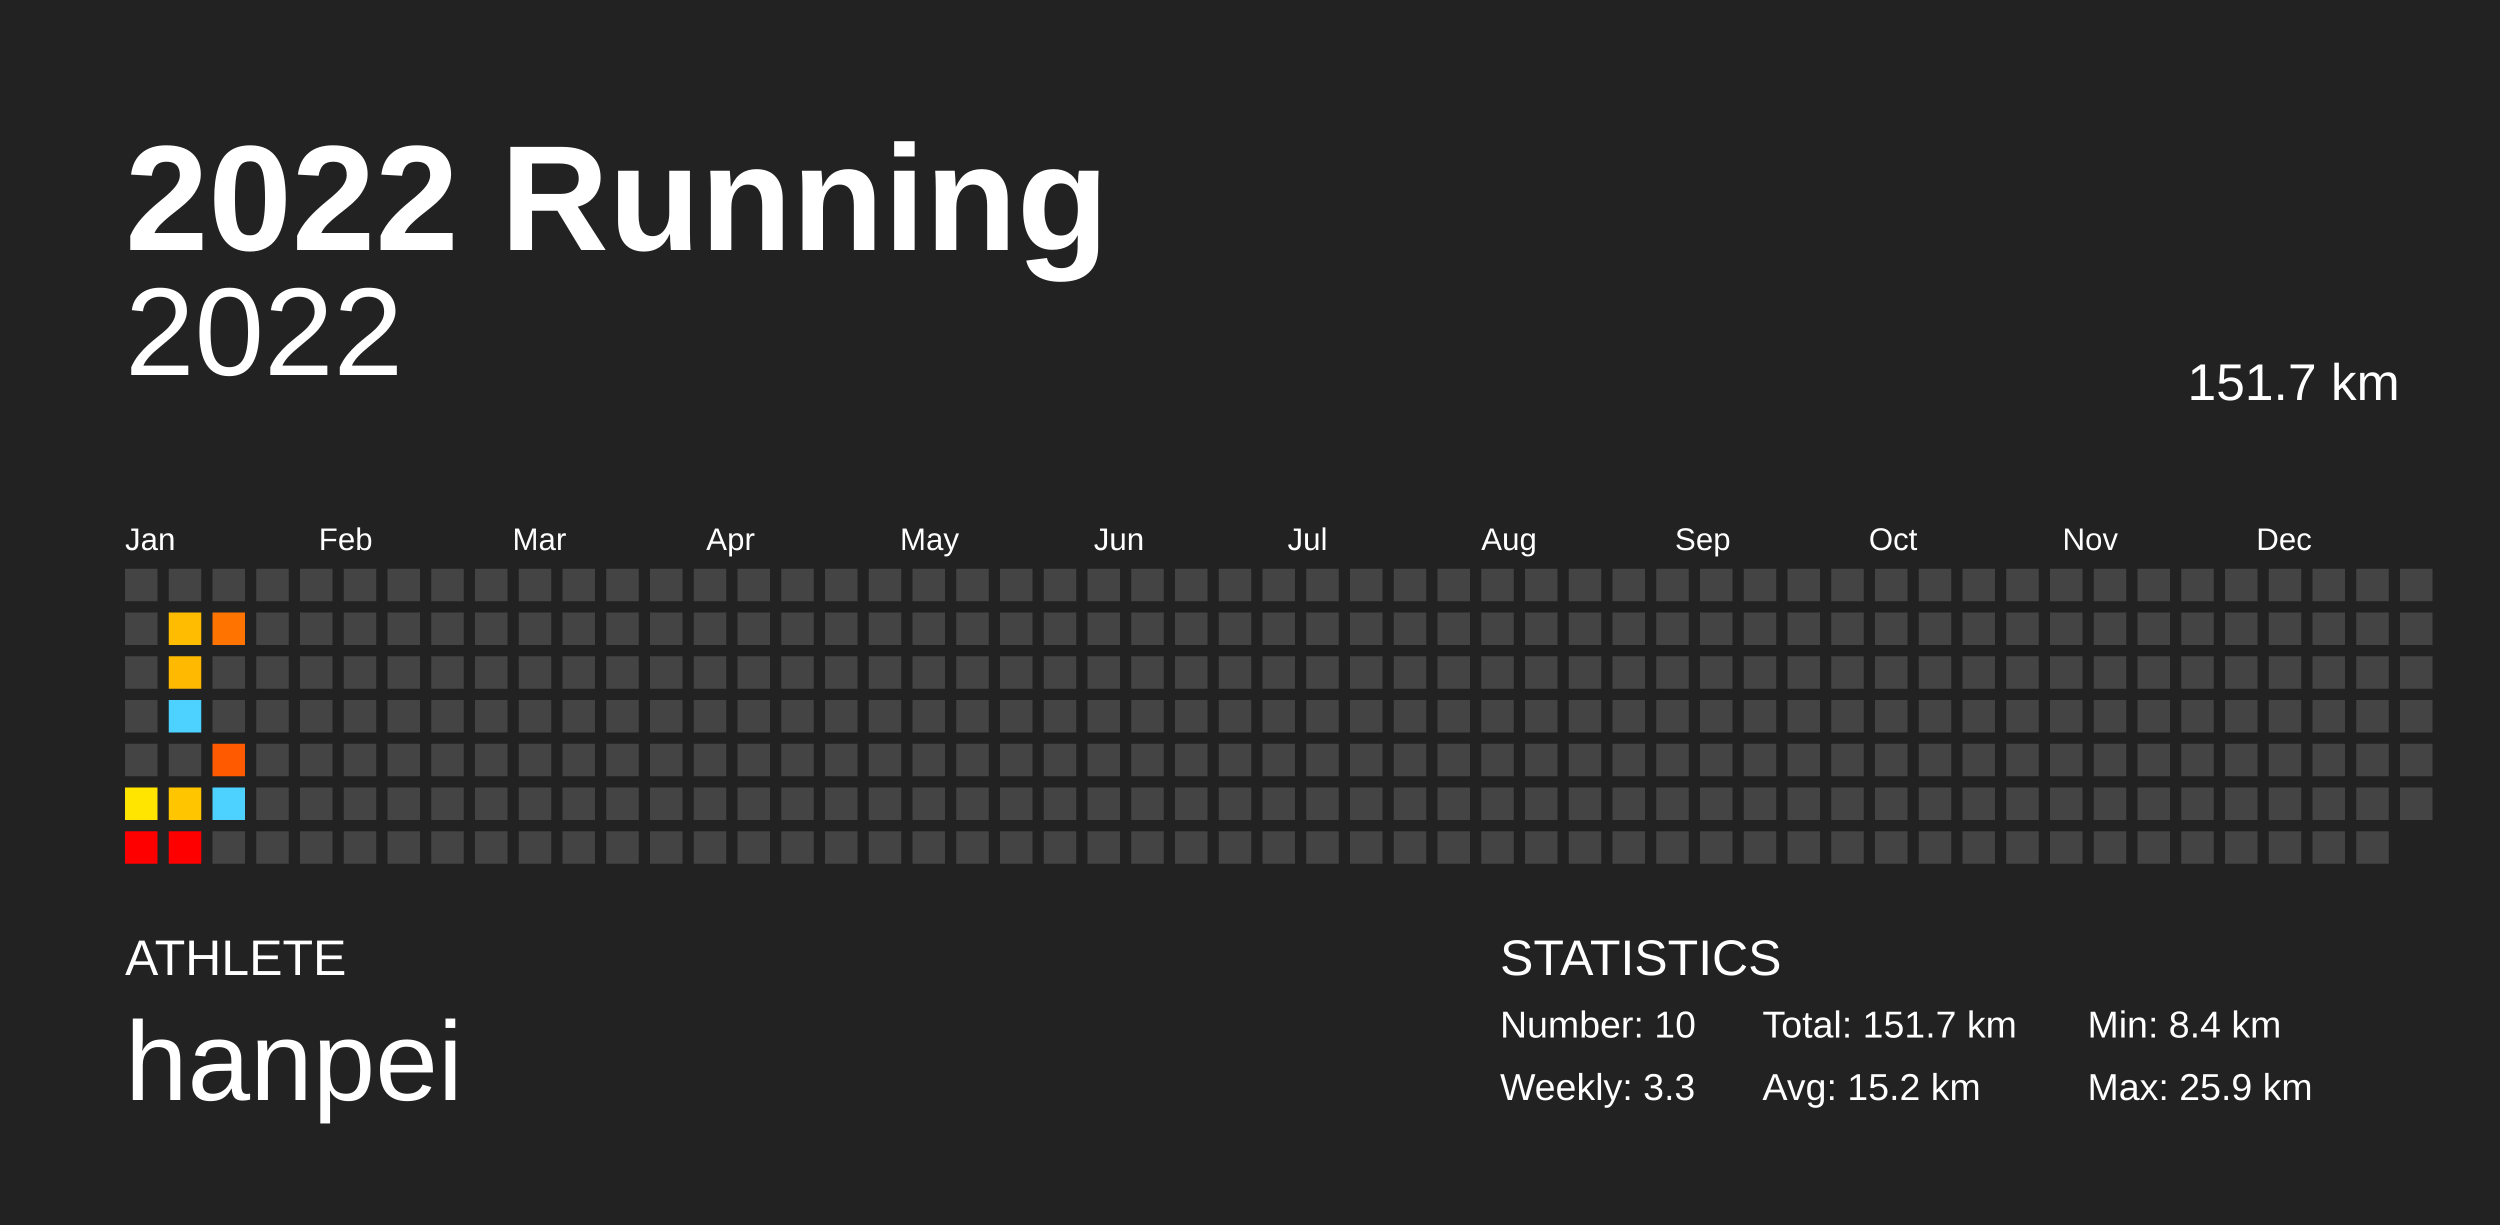
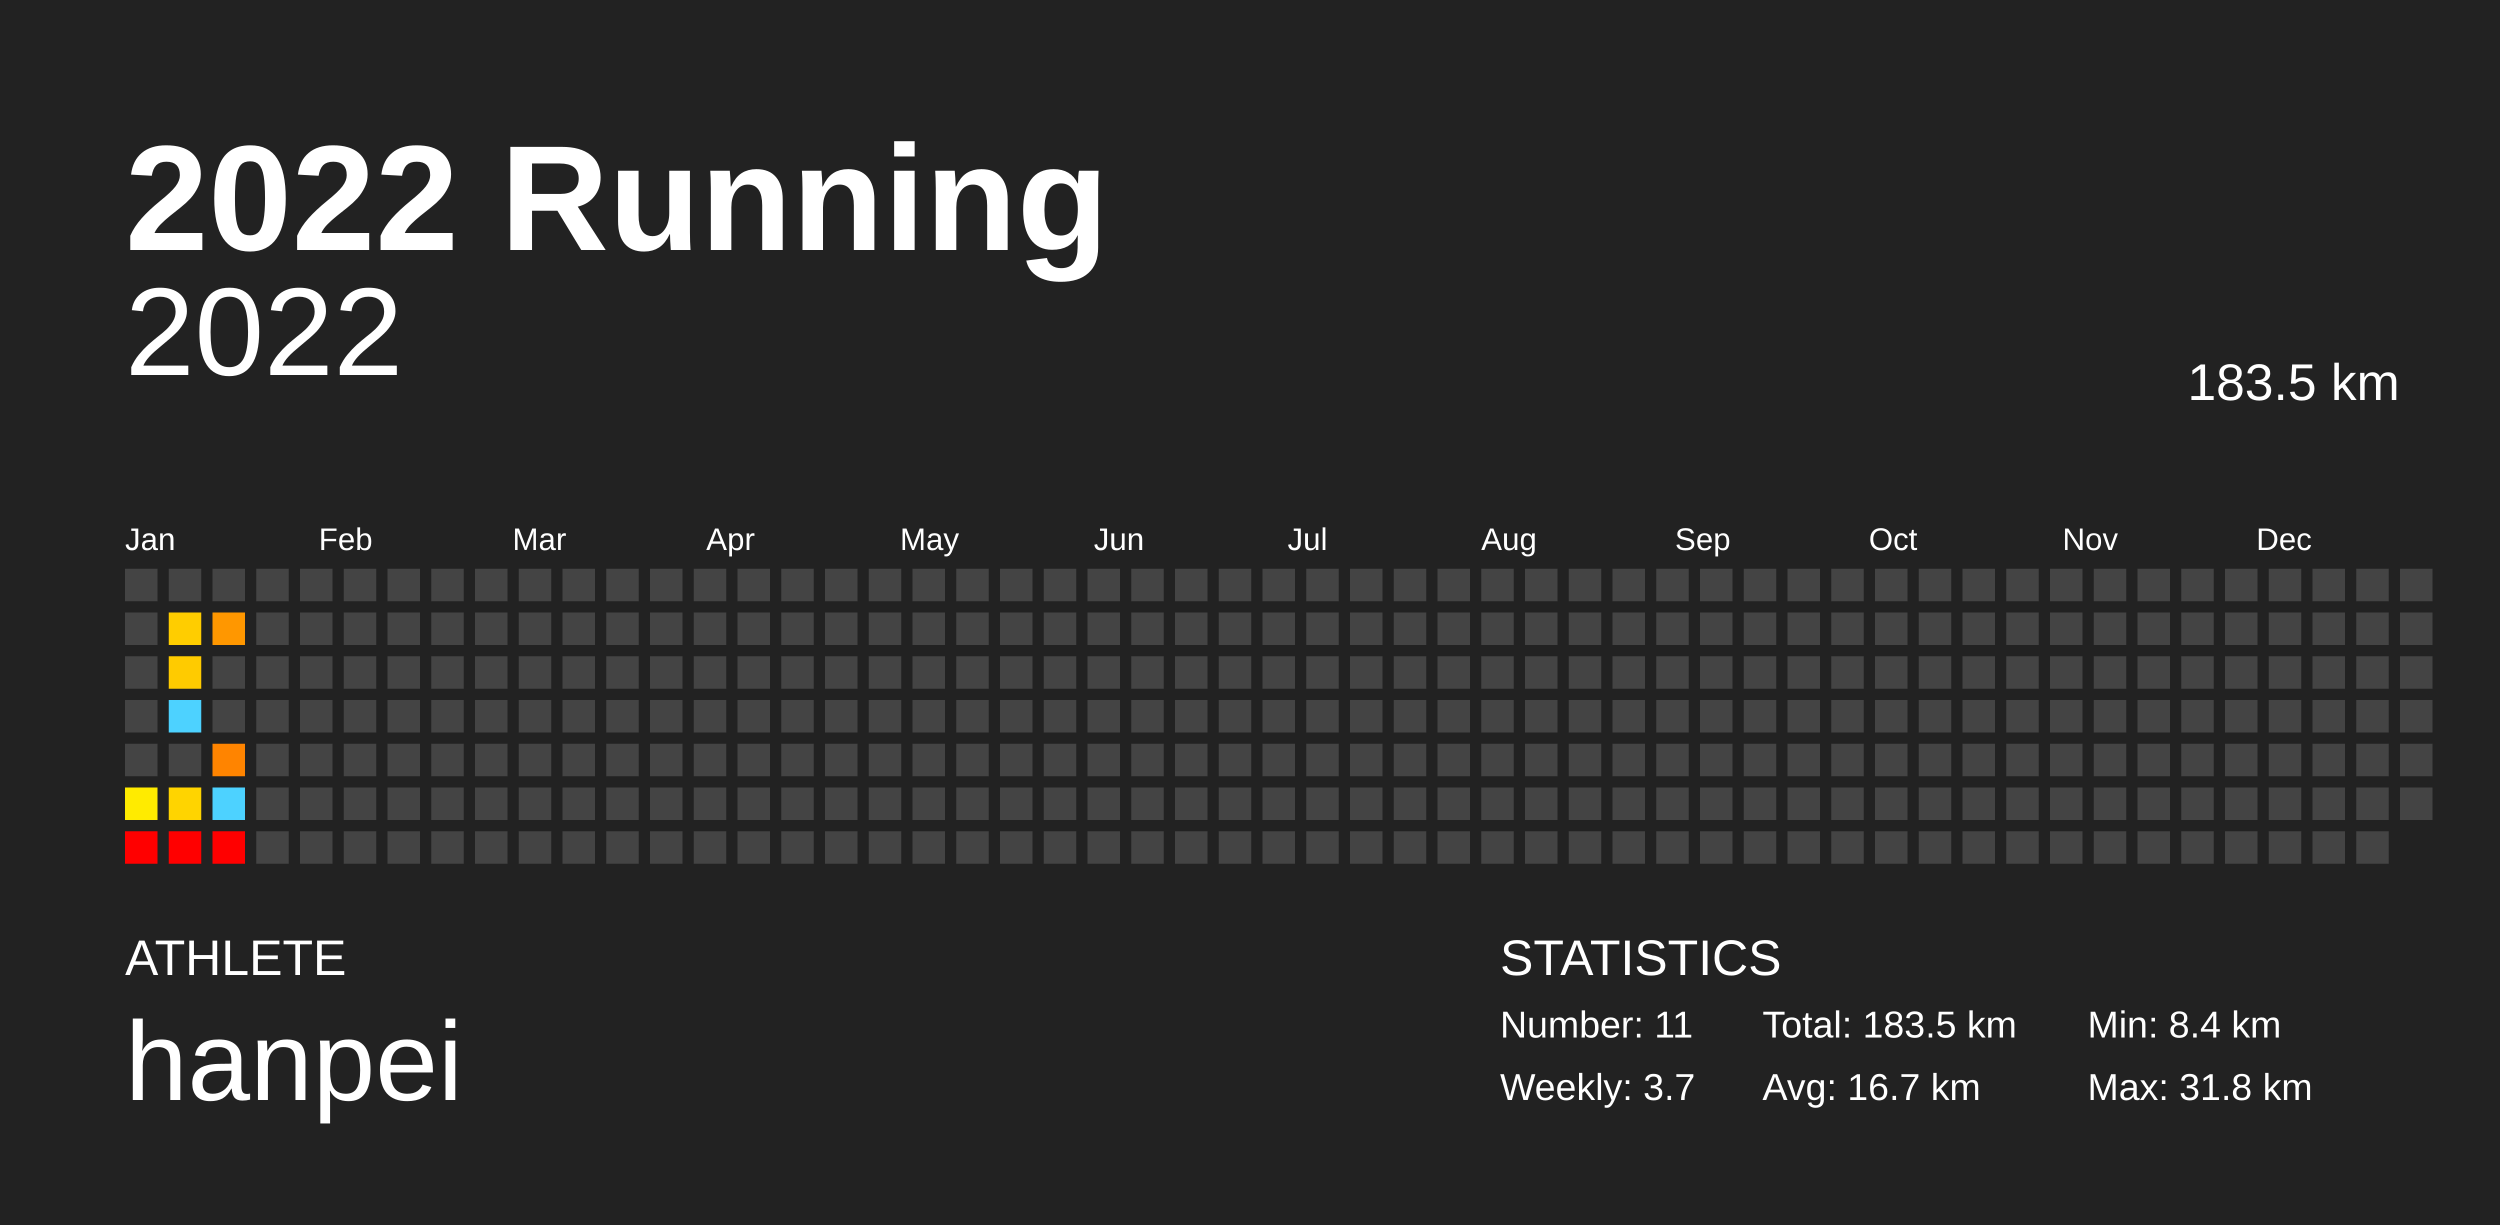
<svg xmlns="http://www.w3.org/2000/svg" baseProfile="full" height="98mm" version="1.1" viewBox="0,0,200,98" width="200mm">
  <defs />
  <rect fill="#222222" height="98" width="200" x="0" y="0" />
  <text fill="#FFFFFF" style="font-size:12px; font-family:Arial; font-weight:bold;" x="10" y="20">2022 Running</text>
  <text fill="#FFFFFF" style="font-size:4px; font-family:Arial" x="10" y="78">ATHLETE</text>
  <text fill="#FFFFFF" style="font-size:9px; font-family:Arial" x="10" y="88">hanpei</text>
  <text fill="#FFFFFF" style="font-size:4px; font-family:Arial" x="120" y="78">STATISTICS</text>
-   <text fill="#FFFFFF" style="font-size:3px; font-family:Arial" x="120" y="83">Number: 10</text>
-   <text fill="#FFFFFF" style="font-size:3px; font-family:Arial" x="120" y="88">Weekly: 3.3</text>
-   <text fill="#FFFFFF" style="font-size:3px; font-family:Arial" x="141" y="83">Total: 151.7 km</text>
-   <text fill="#FFFFFF" style="font-size:3px; font-family:Arial" x="141" y="88">Avg: 15.2 km</text>
+   <text fill="#FFFFFF" style="font-size:3px; font-family:Arial" x="120" y="83">Number: 11</text>
+   <text fill="#FFFFFF" style="font-size:3px; font-family:Arial" x="120" y="88">Weekly: 3.7</text>
+   <text fill="#FFFFFF" style="font-size:3px; font-family:Arial" x="141" y="83">Total: 183.5 km</text>
+   <text fill="#FFFFFF" style="font-size:3px; font-family:Arial" x="141" y="88">Avg: 16.7 km</text>
  <text fill="#FFFFFF" style="font-size:3px; font-family:Arial" x="167" y="83">Min: 8.4 km</text>
-   <text fill="#FFFFFF" style="font-size:3px; font-family:Arial" x="167" y="88">Max: 25.9 km</text>
+   <text fill="#FFFFFF" style="font-size:3px; font-family:Arial" x="167" y="88">Max: 31.8 km</text>
  <text alignment-baseline="hanging" fill="#FFFFFF" style="font-size:10.0px; font-family:Arial;" x="10" y="30">2022</text>
-   <text alignment-baseline="hanging" fill="#FFFFFF" style="font-size:4.125px; font-family:Arial;" x="175" y="32">151.7 km</text>
+   <text alignment-baseline="hanging" fill="#FFFFFF" style="font-size:4.125px; font-family:Arial;" x="175" y="32">183.5 km</text>
  <text fill="#FFFFFF" style="font-size:2.5px; font-family:Arial" x="10.0" y="44">Jan</text>
  <text fill="#FFFFFF" style="font-size:2.5px; font-family:Arial" x="25.5" y="44">Feb</text>
  <text fill="#FFFFFF" style="font-size:2.5px; font-family:Arial" x="41.0" y="44">Mar</text>
  <text fill="#FFFFFF" style="font-size:2.5px; font-family:Arial" x="56.5" y="44">Apr</text>
  <text fill="#FFFFFF" style="font-size:2.5px; font-family:Arial" x="72.0" y="44">May</text>
  <text fill="#FFFFFF" style="font-size:2.5px; font-family:Arial" x="87.5" y="44">Jun</text>
  <text fill="#FFFFFF" style="font-size:2.5px; font-family:Arial" x="103.0" y="44">Jul</text>
  <text fill="#FFFFFF" style="font-size:2.5px; font-family:Arial" x="118.5" y="44">Aug</text>
  <text fill="#FFFFFF" style="font-size:2.5px; font-family:Arial" x="134.0" y="44">Sep</text>
  <text fill="#FFFFFF" style="font-size:2.5px; font-family:Arial" x="149.5" y="44">Oct</text>
  <text fill="#FFFFFF" style="font-size:2.5px; font-family:Arial" x="165.0" y="44">Nov</text>
  <text fill="#FFFFFF" style="font-size:2.5px; font-family:Arial" x="180.5" y="44">Dec</text>
  <rect fill="#444444" height="2.6" width="2.6" x="10.0" y="45.5" />
  <rect fill="#444444" height="2.6" width="2.6" x="10.0" y="49.0" />
  <rect fill="#444444" height="2.6" width="2.6" x="10.0" y="52.5" />
  <rect fill="#444444" height="2.6" width="2.6" x="10.0" y="56.0" />
  <rect fill="#444444" height="2.6" width="2.6" x="10.0" y="59.5" />
-   <rect fill="#ffe500" height="2.6" width="2.6" x="10.0" y="63.0" />
+   <rect fill="#ffeb00" height="2.6" width="2.6" x="10.0" y="63.0" />
  <rect fill="red" height="2.6" width="2.6" x="10.0" y="66.5" />
  <rect fill="#444444" height="2.6" width="2.6" x="13.5" y="45.5" />
-   <rect fill="#ffbc00" height="2.6" width="2.6" x="13.5" y="49.0" />
-   <rect fill="#ffb900" height="2.6" width="2.6" x="13.5" y="52.5" />
+   <rect fill="#ffcd00" height="2.6" width="2.6" x="13.5" y="49.0" />
+   <rect fill="#ffcb00" height="2.6" width="2.6" x="13.5" y="52.5" />
  <rect fill="#4dd2ff" height="2.6" width="2.6" x="13.5" y="56.0" />
  <rect fill="#444444" height="2.6" width="2.6" x="13.5" y="59.5" />
-   <rect fill="#ffc600" height="2.6" width="2.6" x="13.5" y="63.0" />
+   <rect fill="#ffd400" height="2.6" width="2.6" x="13.5" y="63.0" />
  <rect fill="red" height="2.6" width="2.6" x="13.5" y="66.5" />
  <rect fill="#444444" height="2.6" width="2.6" x="17.0" y="45.5" />
-   <rect fill="#ff7300" height="2.6" width="2.6" x="17.0" y="49.0" />
+   <rect fill="#ff9700" height="2.6" width="2.6" x="17.0" y="49.0" />
  <rect fill="#444444" height="2.6" width="2.6" x="17.0" y="52.5" />
  <rect fill="#444444" height="2.6" width="2.6" x="17.0" y="56.0" />
-   <rect fill="#ff5a00" height="2.6" width="2.6" x="17.0" y="59.5" />
+   <rect fill="#ff8400" height="2.6" width="2.6" x="17.0" y="59.5" />
  <rect fill="#4dd2ff" height="2.6" width="2.6" x="17.0" y="63.0" />
-   <rect fill="#444444" height="2.6" width="2.6" x="17.0" y="66.5" />
+   <rect fill="red" height="2.6" width="2.6" x="17.0" y="66.5" />
  <rect fill="#444444" height="2.6" width="2.6" x="20.5" y="45.5" />
  <rect fill="#444444" height="2.6" width="2.6" x="20.5" y="49.0" />
  <rect fill="#444444" height="2.6" width="2.6" x="20.5" y="52.5" />
  <rect fill="#444444" height="2.6" width="2.6" x="20.5" y="56.0" />
  <rect fill="#444444" height="2.6" width="2.6" x="20.5" y="59.5" />
  <rect fill="#444444" height="2.6" width="2.6" x="20.5" y="63.0" />
  <rect fill="#444444" height="2.6" width="2.6" x="20.5" y="66.5" />
  <rect fill="#444444" height="2.6" width="2.6" x="24.0" y="45.5" />
  <rect fill="#444444" height="2.6" width="2.6" x="24.0" y="49.0" />
  <rect fill="#444444" height="2.6" width="2.6" x="24.0" y="52.5" />
  <rect fill="#444444" height="2.6" width="2.6" x="24.0" y="56.0" />
  <rect fill="#444444" height="2.6" width="2.6" x="24.0" y="59.5" />
  <rect fill="#444444" height="2.6" width="2.6" x="24.0" y="63.0" />
  <rect fill="#444444" height="2.6" width="2.6" x="24.0" y="66.5" />
  <rect fill="#444444" height="2.6" width="2.6" x="27.5" y="45.5" />
  <rect fill="#444444" height="2.6" width="2.6" x="27.5" y="49.0" />
  <rect fill="#444444" height="2.6" width="2.6" x="27.5" y="52.5" />
  <rect fill="#444444" height="2.6" width="2.6" x="27.5" y="56.0" />
  <rect fill="#444444" height="2.6" width="2.6" x="27.5" y="59.5" />
  <rect fill="#444444" height="2.6" width="2.6" x="27.5" y="63.0" />
  <rect fill="#444444" height="2.6" width="2.6" x="27.5" y="66.5" />
  <rect fill="#444444" height="2.6" width="2.6" x="31.0" y="45.5" />
  <rect fill="#444444" height="2.6" width="2.6" x="31.0" y="49.0" />
  <rect fill="#444444" height="2.6" width="2.6" x="31.0" y="52.5" />
  <rect fill="#444444" height="2.6" width="2.6" x="31.0" y="56.0" />
  <rect fill="#444444" height="2.6" width="2.6" x="31.0" y="59.5" />
  <rect fill="#444444" height="2.6" width="2.6" x="31.0" y="63.0" />
  <rect fill="#444444" height="2.6" width="2.6" x="31.0" y="66.5" />
  <rect fill="#444444" height="2.6" width="2.6" x="34.5" y="45.5" />
  <rect fill="#444444" height="2.6" width="2.6" x="34.5" y="49.0" />
  <rect fill="#444444" height="2.6" width="2.6" x="34.5" y="52.5" />
  <rect fill="#444444" height="2.6" width="2.6" x="34.5" y="56.0" />
  <rect fill="#444444" height="2.6" width="2.6" x="34.5" y="59.5" />
  <rect fill="#444444" height="2.6" width="2.6" x="34.5" y="63.0" />
  <rect fill="#444444" height="2.6" width="2.6" x="34.5" y="66.5" />
  <rect fill="#444444" height="2.6" width="2.6" x="38.0" y="45.5" />
  <rect fill="#444444" height="2.6" width="2.6" x="38.0" y="49.0" />
  <rect fill="#444444" height="2.6" width="2.6" x="38.0" y="52.5" />
  <rect fill="#444444" height="2.6" width="2.6" x="38.0" y="56.0" />
  <rect fill="#444444" height="2.6" width="2.6" x="38.0" y="59.5" />
  <rect fill="#444444" height="2.6" width="2.6" x="38.0" y="63.0" />
  <rect fill="#444444" height="2.6" width="2.6" x="38.0" y="66.5" />
  <rect fill="#444444" height="2.6" width="2.6" x="41.5" y="45.5" />
  <rect fill="#444444" height="2.6" width="2.6" x="41.5" y="49.0" />
  <rect fill="#444444" height="2.6" width="2.6" x="41.5" y="52.5" />
  <rect fill="#444444" height="2.6" width="2.6" x="41.5" y="56.0" />
  <rect fill="#444444" height="2.6" width="2.6" x="41.5" y="59.5" />
  <rect fill="#444444" height="2.6" width="2.6" x="41.5" y="63.0" />
  <rect fill="#444444" height="2.6" width="2.6" x="41.5" y="66.5" />
  <rect fill="#444444" height="2.6" width="2.6" x="45.0" y="45.5" />
  <rect fill="#444444" height="2.6" width="2.6" x="45.0" y="49.0" />
  <rect fill="#444444" height="2.6" width="2.6" x="45.0" y="52.5" />
  <rect fill="#444444" height="2.6" width="2.6" x="45.0" y="56.0" />
  <rect fill="#444444" height="2.6" width="2.6" x="45.0" y="59.5" />
  <rect fill="#444444" height="2.6" width="2.6" x="45.0" y="63.0" />
  <rect fill="#444444" height="2.6" width="2.6" x="45.0" y="66.5" />
  <rect fill="#444444" height="2.6" width="2.6" x="48.5" y="45.5" />
  <rect fill="#444444" height="2.6" width="2.6" x="48.5" y="49.0" />
  <rect fill="#444444" height="2.6" width="2.6" x="48.5" y="52.5" />
  <rect fill="#444444" height="2.6" width="2.6" x="48.5" y="56.0" />
  <rect fill="#444444" height="2.6" width="2.6" x="48.5" y="59.5" />
  <rect fill="#444444" height="2.6" width="2.6" x="48.5" y="63.0" />
  <rect fill="#444444" height="2.6" width="2.6" x="48.5" y="66.5" />
  <rect fill="#444444" height="2.6" width="2.6" x="52.0" y="45.5" />
  <rect fill="#444444" height="2.6" width="2.6" x="52.0" y="49.0" />
  <rect fill="#444444" height="2.6" width="2.6" x="52.0" y="52.5" />
  <rect fill="#444444" height="2.6" width="2.6" x="52.0" y="56.0" />
  <rect fill="#444444" height="2.6" width="2.6" x="52.0" y="59.5" />
  <rect fill="#444444" height="2.6" width="2.6" x="52.0" y="63.0" />
  <rect fill="#444444" height="2.6" width="2.6" x="52.0" y="66.5" />
  <rect fill="#444444" height="2.6" width="2.6" x="55.5" y="45.5" />
  <rect fill="#444444" height="2.6" width="2.6" x="55.5" y="49.0" />
  <rect fill="#444444" height="2.6" width="2.6" x="55.5" y="52.5" />
  <rect fill="#444444" height="2.6" width="2.6" x="55.5" y="56.0" />
  <rect fill="#444444" height="2.6" width="2.6" x="55.5" y="59.5" />
  <rect fill="#444444" height="2.6" width="2.6" x="55.5" y="63.0" />
  <rect fill="#444444" height="2.6" width="2.6" x="55.5" y="66.5" />
  <rect fill="#444444" height="2.6" width="2.6" x="59.0" y="45.5" />
  <rect fill="#444444" height="2.6" width="2.6" x="59.0" y="49.0" />
  <rect fill="#444444" height="2.6" width="2.6" x="59.0" y="52.5" />
  <rect fill="#444444" height="2.6" width="2.6" x="59.0" y="56.0" />
  <rect fill="#444444" height="2.6" width="2.6" x="59.0" y="59.5" />
  <rect fill="#444444" height="2.6" width="2.6" x="59.0" y="63.0" />
  <rect fill="#444444" height="2.6" width="2.6" x="59.0" y="66.5" />
  <rect fill="#444444" height="2.6" width="2.6" x="62.5" y="45.5" />
  <rect fill="#444444" height="2.6" width="2.6" x="62.5" y="49.0" />
  <rect fill="#444444" height="2.6" width="2.6" x="62.5" y="52.5" />
  <rect fill="#444444" height="2.6" width="2.6" x="62.5" y="56.0" />
  <rect fill="#444444" height="2.6" width="2.6" x="62.5" y="59.5" />
  <rect fill="#444444" height="2.6" width="2.6" x="62.5" y="63.0" />
  <rect fill="#444444" height="2.6" width="2.6" x="62.5" y="66.5" />
  <rect fill="#444444" height="2.6" width="2.6" x="66.0" y="45.5" />
  <rect fill="#444444" height="2.6" width="2.6" x="66.0" y="49.0" />
  <rect fill="#444444" height="2.6" width="2.6" x="66.0" y="52.5" />
  <rect fill="#444444" height="2.6" width="2.6" x="66.0" y="56.0" />
  <rect fill="#444444" height="2.6" width="2.6" x="66.0" y="59.5" />
  <rect fill="#444444" height="2.6" width="2.6" x="66.0" y="63.0" />
  <rect fill="#444444" height="2.6" width="2.6" x="66.0" y="66.5" />
  <rect fill="#444444" height="2.6" width="2.6" x="69.5" y="45.5" />
  <rect fill="#444444" height="2.6" width="2.6" x="69.5" y="49.0" />
  <rect fill="#444444" height="2.6" width="2.6" x="69.5" y="52.5" />
  <rect fill="#444444" height="2.6" width="2.6" x="69.5" y="56.0" />
  <rect fill="#444444" height="2.6" width="2.6" x="69.5" y="59.5" />
  <rect fill="#444444" height="2.6" width="2.6" x="69.5" y="63.0" />
  <rect fill="#444444" height="2.6" width="2.6" x="69.5" y="66.5" />
  <rect fill="#444444" height="2.6" width="2.6" x="73.0" y="45.5" />
  <rect fill="#444444" height="2.6" width="2.6" x="73.0" y="49.0" />
  <rect fill="#444444" height="2.6" width="2.6" x="73.0" y="52.5" />
  <rect fill="#444444" height="2.6" width="2.6" x="73.0" y="56.0" />
  <rect fill="#444444" height="2.6" width="2.6" x="73.0" y="59.5" />
  <rect fill="#444444" height="2.6" width="2.6" x="73.0" y="63.0" />
  <rect fill="#444444" height="2.6" width="2.6" x="73.0" y="66.5" />
  <rect fill="#444444" height="2.6" width="2.6" x="76.5" y="45.5" />
  <rect fill="#444444" height="2.6" width="2.6" x="76.5" y="49.0" />
  <rect fill="#444444" height="2.6" width="2.6" x="76.5" y="52.5" />
  <rect fill="#444444" height="2.6" width="2.6" x="76.5" y="56.0" />
  <rect fill="#444444" height="2.6" width="2.6" x="76.5" y="59.5" />
  <rect fill="#444444" height="2.6" width="2.6" x="76.5" y="63.0" />
  <rect fill="#444444" height="2.6" width="2.6" x="76.5" y="66.5" />
  <rect fill="#444444" height="2.6" width="2.6" x="80.0" y="45.5" />
  <rect fill="#444444" height="2.6" width="2.6" x="80.0" y="49.0" />
  <rect fill="#444444" height="2.6" width="2.6" x="80.0" y="52.5" />
  <rect fill="#444444" height="2.6" width="2.6" x="80.0" y="56.0" />
  <rect fill="#444444" height="2.6" width="2.6" x="80.0" y="59.5" />
  <rect fill="#444444" height="2.6" width="2.6" x="80.0" y="63.0" />
  <rect fill="#444444" height="2.6" width="2.6" x="80.0" y="66.5" />
  <rect fill="#444444" height="2.6" width="2.6" x="83.5" y="45.5" />
  <rect fill="#444444" height="2.6" width="2.6" x="83.5" y="49.0" />
  <rect fill="#444444" height="2.6" width="2.6" x="83.5" y="52.5" />
  <rect fill="#444444" height="2.6" width="2.6" x="83.5" y="56.0" />
  <rect fill="#444444" height="2.6" width="2.6" x="83.5" y="59.5" />
  <rect fill="#444444" height="2.6" width="2.6" x="83.5" y="63.0" />
  <rect fill="#444444" height="2.6" width="2.6" x="83.5" y="66.5" />
  <rect fill="#444444" height="2.6" width="2.6" x="87.0" y="45.5" />
  <rect fill="#444444" height="2.6" width="2.6" x="87.0" y="49.0" />
  <rect fill="#444444" height="2.6" width="2.6" x="87.0" y="52.5" />
  <rect fill="#444444" height="2.6" width="2.6" x="87.0" y="56.0" />
  <rect fill="#444444" height="2.6" width="2.6" x="87.0" y="59.5" />
  <rect fill="#444444" height="2.6" width="2.6" x="87.0" y="63.0" />
  <rect fill="#444444" height="2.6" width="2.6" x="87.0" y="66.5" />
  <rect fill="#444444" height="2.6" width="2.6" x="90.5" y="45.5" />
  <rect fill="#444444" height="2.6" width="2.6" x="90.5" y="49.0" />
  <rect fill="#444444" height="2.6" width="2.6" x="90.5" y="52.5" />
  <rect fill="#444444" height="2.6" width="2.6" x="90.5" y="56.0" />
  <rect fill="#444444" height="2.6" width="2.6" x="90.5" y="59.5" />
  <rect fill="#444444" height="2.6" width="2.6" x="90.5" y="63.0" />
  <rect fill="#444444" height="2.6" width="2.6" x="90.5" y="66.5" />
  <rect fill="#444444" height="2.6" width="2.6" x="94.0" y="45.5" />
  <rect fill="#444444" height="2.6" width="2.6" x="94.0" y="49.0" />
  <rect fill="#444444" height="2.6" width="2.6" x="94.0" y="52.5" />
  <rect fill="#444444" height="2.6" width="2.6" x="94.0" y="56.0" />
  <rect fill="#444444" height="2.6" width="2.6" x="94.0" y="59.5" />
  <rect fill="#444444" height="2.6" width="2.6" x="94.0" y="63.0" />
  <rect fill="#444444" height="2.6" width="2.6" x="94.0" y="66.5" />
  <rect fill="#444444" height="2.6" width="2.6" x="97.5" y="45.5" />
  <rect fill="#444444" height="2.6" width="2.6" x="97.5" y="49.0" />
  <rect fill="#444444" height="2.6" width="2.6" x="97.5" y="52.5" />
  <rect fill="#444444" height="2.6" width="2.6" x="97.5" y="56.0" />
  <rect fill="#444444" height="2.6" width="2.6" x="97.5" y="59.5" />
  <rect fill="#444444" height="2.6" width="2.6" x="97.5" y="63.0" />
  <rect fill="#444444" height="2.6" width="2.6" x="97.5" y="66.5" />
  <rect fill="#444444" height="2.6" width="2.6" x="101.0" y="45.5" />
  <rect fill="#444444" height="2.6" width="2.6" x="101.0" y="49.0" />
  <rect fill="#444444" height="2.6" width="2.6" x="101.0" y="52.5" />
  <rect fill="#444444" height="2.6" width="2.6" x="101.0" y="56.0" />
  <rect fill="#444444" height="2.6" width="2.6" x="101.0" y="59.5" />
  <rect fill="#444444" height="2.6" width="2.6" x="101.0" y="63.0" />
  <rect fill="#444444" height="2.6" width="2.6" x="101.0" y="66.5" />
  <rect fill="#444444" height="2.6" width="2.6" x="104.5" y="45.5" />
  <rect fill="#444444" height="2.6" width="2.6" x="104.5" y="49.0" />
  <rect fill="#444444" height="2.6" width="2.6" x="104.5" y="52.5" />
  <rect fill="#444444" height="2.6" width="2.6" x="104.5" y="56.0" />
  <rect fill="#444444" height="2.6" width="2.6" x="104.5" y="59.5" />
  <rect fill="#444444" height="2.6" width="2.6" x="104.5" y="63.0" />
  <rect fill="#444444" height="2.6" width="2.6" x="104.5" y="66.5" />
  <rect fill="#444444" height="2.6" width="2.6" x="108.0" y="45.5" />
  <rect fill="#444444" height="2.6" width="2.6" x="108.0" y="49.0" />
  <rect fill="#444444" height="2.6" width="2.6" x="108.0" y="52.5" />
  <rect fill="#444444" height="2.6" width="2.6" x="108.0" y="56.0" />
  <rect fill="#444444" height="2.6" width="2.6" x="108.0" y="59.5" />
  <rect fill="#444444" height="2.6" width="2.6" x="108.0" y="63.0" />
  <rect fill="#444444" height="2.6" width="2.6" x="108.0" y="66.5" />
  <rect fill="#444444" height="2.6" width="2.6" x="111.5" y="45.5" />
  <rect fill="#444444" height="2.6" width="2.6" x="111.5" y="49.0" />
  <rect fill="#444444" height="2.6" width="2.6" x="111.5" y="52.5" />
  <rect fill="#444444" height="2.6" width="2.6" x="111.5" y="56.0" />
  <rect fill="#444444" height="2.6" width="2.6" x="111.5" y="59.5" />
  <rect fill="#444444" height="2.6" width="2.6" x="111.5" y="63.0" />
  <rect fill="#444444" height="2.6" width="2.6" x="111.5" y="66.5" />
  <rect fill="#444444" height="2.6" width="2.6" x="115.0" y="45.5" />
  <rect fill="#444444" height="2.6" width="2.6" x="115.0" y="49.0" />
  <rect fill="#444444" height="2.6" width="2.6" x="115.0" y="52.5" />
  <rect fill="#444444" height="2.6" width="2.6" x="115.0" y="56.0" />
  <rect fill="#444444" height="2.6" width="2.6" x="115.0" y="59.5" />
  <rect fill="#444444" height="2.6" width="2.6" x="115.0" y="63.0" />
  <rect fill="#444444" height="2.6" width="2.6" x="115.0" y="66.5" />
  <rect fill="#444444" height="2.6" width="2.6" x="118.5" y="45.5" />
  <rect fill="#444444" height="2.6" width="2.6" x="118.5" y="49.0" />
  <rect fill="#444444" height="2.6" width="2.6" x="118.5" y="52.5" />
  <rect fill="#444444" height="2.6" width="2.6" x="118.5" y="56.0" />
  <rect fill="#444444" height="2.6" width="2.6" x="118.5" y="59.5" />
  <rect fill="#444444" height="2.6" width="2.6" x="118.5" y="63.0" />
  <rect fill="#444444" height="2.6" width="2.6" x="118.5" y="66.5" />
  <rect fill="#444444" height="2.6" width="2.6" x="122.0" y="45.5" />
  <rect fill="#444444" height="2.6" width="2.6" x="122.0" y="49.0" />
  <rect fill="#444444" height="2.6" width="2.6" x="122.0" y="52.5" />
  <rect fill="#444444" height="2.6" width="2.6" x="122.0" y="56.0" />
  <rect fill="#444444" height="2.6" width="2.6" x="122.0" y="59.5" />
  <rect fill="#444444" height="2.6" width="2.6" x="122.0" y="63.0" />
  <rect fill="#444444" height="2.6" width="2.6" x="122.0" y="66.5" />
  <rect fill="#444444" height="2.6" width="2.6" x="125.5" y="45.5" />
  <rect fill="#444444" height="2.6" width="2.6" x="125.5" y="49.0" />
  <rect fill="#444444" height="2.6" width="2.6" x="125.5" y="52.5" />
  <rect fill="#444444" height="2.6" width="2.6" x="125.5" y="56.0" />
  <rect fill="#444444" height="2.6" width="2.6" x="125.5" y="59.5" />
  <rect fill="#444444" height="2.6" width="2.6" x="125.5" y="63.0" />
  <rect fill="#444444" height="2.6" width="2.6" x="125.5" y="66.5" />
  <rect fill="#444444" height="2.6" width="2.6" x="129.0" y="45.5" />
  <rect fill="#444444" height="2.6" width="2.6" x="129.0" y="49.0" />
  <rect fill="#444444" height="2.6" width="2.6" x="129.0" y="52.5" />
  <rect fill="#444444" height="2.6" width="2.6" x="129.0" y="56.0" />
  <rect fill="#444444" height="2.6" width="2.6" x="129.0" y="59.5" />
  <rect fill="#444444" height="2.6" width="2.6" x="129.0" y="63.0" />
  <rect fill="#444444" height="2.6" width="2.6" x="129.0" y="66.5" />
  <rect fill="#444444" height="2.6" width="2.6" x="132.5" y="45.5" />
  <rect fill="#444444" height="2.6" width="2.6" x="132.5" y="49.0" />
  <rect fill="#444444" height="2.6" width="2.6" x="132.5" y="52.5" />
  <rect fill="#444444" height="2.6" width="2.6" x="132.5" y="56.0" />
  <rect fill="#444444" height="2.6" width="2.6" x="132.5" y="59.5" />
  <rect fill="#444444" height="2.6" width="2.6" x="132.5" y="63.0" />
  <rect fill="#444444" height="2.6" width="2.6" x="132.5" y="66.5" />
  <rect fill="#444444" height="2.6" width="2.6" x="136.0" y="45.5" />
  <rect fill="#444444" height="2.6" width="2.6" x="136.0" y="49.0" />
  <rect fill="#444444" height="2.6" width="2.6" x="136.0" y="52.5" />
  <rect fill="#444444" height="2.6" width="2.6" x="136.0" y="56.0" />
  <rect fill="#444444" height="2.6" width="2.6" x="136.0" y="59.5" />
  <rect fill="#444444" height="2.6" width="2.6" x="136.0" y="63.0" />
  <rect fill="#444444" height="2.6" width="2.6" x="136.0" y="66.5" />
  <rect fill="#444444" height="2.6" width="2.6" x="139.5" y="45.5" />
  <rect fill="#444444" height="2.6" width="2.6" x="139.5" y="49.0" />
  <rect fill="#444444" height="2.6" width="2.6" x="139.5" y="52.5" />
  <rect fill="#444444" height="2.6" width="2.6" x="139.5" y="56.0" />
  <rect fill="#444444" height="2.6" width="2.6" x="139.5" y="59.5" />
  <rect fill="#444444" height="2.6" width="2.6" x="139.5" y="63.0" />
  <rect fill="#444444" height="2.6" width="2.6" x="139.5" y="66.5" />
  <rect fill="#444444" height="2.6" width="2.6" x="143.0" y="45.5" />
  <rect fill="#444444" height="2.6" width="2.6" x="143.0" y="49.0" />
  <rect fill="#444444" height="2.6" width="2.6" x="143.0" y="52.5" />
  <rect fill="#444444" height="2.6" width="2.6" x="143.0" y="56.0" />
  <rect fill="#444444" height="2.6" width="2.6" x="143.0" y="59.5" />
  <rect fill="#444444" height="2.6" width="2.6" x="143.0" y="63.0" />
  <rect fill="#444444" height="2.6" width="2.6" x="143.0" y="66.5" />
  <rect fill="#444444" height="2.6" width="2.6" x="146.5" y="45.5" />
  <rect fill="#444444" height="2.6" width="2.6" x="146.5" y="49.0" />
  <rect fill="#444444" height="2.6" width="2.6" x="146.5" y="52.5" />
  <rect fill="#444444" height="2.6" width="2.6" x="146.5" y="56.0" />
  <rect fill="#444444" height="2.6" width="2.6" x="146.5" y="59.5" />
  <rect fill="#444444" height="2.6" width="2.6" x="146.5" y="63.0" />
  <rect fill="#444444" height="2.6" width="2.6" x="146.5" y="66.5" />
  <rect fill="#444444" height="2.6" width="2.6" x="150.0" y="45.5" />
  <rect fill="#444444" height="2.6" width="2.6" x="150.0" y="49.0" />
  <rect fill="#444444" height="2.6" width="2.6" x="150.0" y="52.5" />
  <rect fill="#444444" height="2.6" width="2.6" x="150.0" y="56.0" />
  <rect fill="#444444" height="2.6" width="2.6" x="150.0" y="59.5" />
  <rect fill="#444444" height="2.6" width="2.6" x="150.0" y="63.0" />
  <rect fill="#444444" height="2.6" width="2.6" x="150.0" y="66.5" />
  <rect fill="#444444" height="2.6" width="2.6" x="153.5" y="45.5" />
  <rect fill="#444444" height="2.6" width="2.6" x="153.5" y="49.0" />
  <rect fill="#444444" height="2.6" width="2.6" x="153.5" y="52.5" />
  <rect fill="#444444" height="2.6" width="2.6" x="153.5" y="56.0" />
  <rect fill="#444444" height="2.6" width="2.6" x="153.5" y="59.5" />
  <rect fill="#444444" height="2.6" width="2.6" x="153.5" y="63.0" />
  <rect fill="#444444" height="2.6" width="2.6" x="153.5" y="66.5" />
  <rect fill="#444444" height="2.6" width="2.6" x="157.0" y="45.5" />
  <rect fill="#444444" height="2.6" width="2.6" x="157.0" y="49.0" />
  <rect fill="#444444" height="2.6" width="2.6" x="157.0" y="52.5" />
  <rect fill="#444444" height="2.6" width="2.6" x="157.0" y="56.0" />
  <rect fill="#444444" height="2.6" width="2.6" x="157.0" y="59.5" />
  <rect fill="#444444" height="2.6" width="2.6" x="157.0" y="63.0" />
  <rect fill="#444444" height="2.6" width="2.6" x="157.0" y="66.5" />
  <rect fill="#444444" height="2.6" width="2.6" x="160.5" y="45.5" />
  <rect fill="#444444" height="2.6" width="2.6" x="160.5" y="49.0" />
  <rect fill="#444444" height="2.6" width="2.6" x="160.5" y="52.5" />
  <rect fill="#444444" height="2.6" width="2.6" x="160.5" y="56.0" />
  <rect fill="#444444" height="2.6" width="2.6" x="160.5" y="59.5" />
  <rect fill="#444444" height="2.6" width="2.6" x="160.5" y="63.0" />
  <rect fill="#444444" height="2.6" width="2.6" x="160.5" y="66.5" />
  <rect fill="#444444" height="2.6" width="2.6" x="164.0" y="45.5" />
  <rect fill="#444444" height="2.6" width="2.6" x="164.0" y="49.0" />
  <rect fill="#444444" height="2.6" width="2.6" x="164.0" y="52.5" />
  <rect fill="#444444" height="2.6" width="2.6" x="164.0" y="56.0" />
  <rect fill="#444444" height="2.6" width="2.6" x="164.0" y="59.5" />
  <rect fill="#444444" height="2.6" width="2.6" x="164.0" y="63.0" />
  <rect fill="#444444" height="2.6" width="2.6" x="164.0" y="66.5" />
  <rect fill="#444444" height="2.6" width="2.6" x="167.5" y="45.5" />
  <rect fill="#444444" height="2.6" width="2.6" x="167.5" y="49.0" />
  <rect fill="#444444" height="2.6" width="2.6" x="167.5" y="52.5" />
  <rect fill="#444444" height="2.6" width="2.6" x="167.5" y="56.0" />
  <rect fill="#444444" height="2.6" width="2.6" x="167.5" y="59.5" />
  <rect fill="#444444" height="2.6" width="2.6" x="167.5" y="63.0" />
  <rect fill="#444444" height="2.6" width="2.6" x="167.5" y="66.5" />
  <rect fill="#444444" height="2.6" width="2.6" x="171.0" y="45.5" />
  <rect fill="#444444" height="2.6" width="2.6" x="171.0" y="49.0" />
  <rect fill="#444444" height="2.6" width="2.6" x="171.0" y="52.5" />
  <rect fill="#444444" height="2.6" width="2.6" x="171.0" y="56.0" />
  <rect fill="#444444" height="2.6" width="2.6" x="171.0" y="59.5" />
  <rect fill="#444444" height="2.6" width="2.6" x="171.0" y="63.0" />
  <rect fill="#444444" height="2.6" width="2.6" x="171.0" y="66.5" />
  <rect fill="#444444" height="2.6" width="2.6" x="174.5" y="45.5" />
  <rect fill="#444444" height="2.6" width="2.6" x="174.5" y="49.0" />
  <rect fill="#444444" height="2.6" width="2.6" x="174.5" y="52.5" />
  <rect fill="#444444" height="2.6" width="2.6" x="174.5" y="56.0" />
  <rect fill="#444444" height="2.6" width="2.6" x="174.5" y="59.5" />
  <rect fill="#444444" height="2.6" width="2.6" x="174.5" y="63.0" />
  <rect fill="#444444" height="2.6" width="2.6" x="174.5" y="66.5" />
  <rect fill="#444444" height="2.6" width="2.6" x="178.0" y="45.5" />
  <rect fill="#444444" height="2.6" width="2.6" x="178.0" y="49.0" />
  <rect fill="#444444" height="2.6" width="2.6" x="178.0" y="52.5" />
  <rect fill="#444444" height="2.6" width="2.6" x="178.0" y="56.0" />
  <rect fill="#444444" height="2.6" width="2.6" x="178.0" y="59.5" />
  <rect fill="#444444" height="2.6" width="2.6" x="178.0" y="63.0" />
  <rect fill="#444444" height="2.6" width="2.6" x="178.0" y="66.5" />
  <rect fill="#444444" height="2.6" width="2.6" x="181.5" y="45.5" />
  <rect fill="#444444" height="2.6" width="2.6" x="181.5" y="49.0" />
  <rect fill="#444444" height="2.6" width="2.6" x="181.5" y="52.5" />
  <rect fill="#444444" height="2.6" width="2.6" x="181.5" y="56.0" />
  <rect fill="#444444" height="2.6" width="2.6" x="181.5" y="59.5" />
  <rect fill="#444444" height="2.6" width="2.6" x="181.5" y="63.0" />
  <rect fill="#444444" height="2.6" width="2.6" x="181.5" y="66.5" />
  <rect fill="#444444" height="2.6" width="2.6" x="185.0" y="45.5" />
  <rect fill="#444444" height="2.6" width="2.6" x="185.0" y="49.0" />
  <rect fill="#444444" height="2.6" width="2.6" x="185.0" y="52.5" />
  <rect fill="#444444" height="2.6" width="2.6" x="185.0" y="56.0" />
  <rect fill="#444444" height="2.6" width="2.6" x="185.0" y="59.5" />
  <rect fill="#444444" height="2.6" width="2.6" x="185.0" y="63.0" />
  <rect fill="#444444" height="2.6" width="2.6" x="185.0" y="66.5" />
  <rect fill="#444444" height="2.6" width="2.6" x="188.5" y="45.5" />
  <rect fill="#444444" height="2.6" width="2.6" x="188.5" y="49.0" />
  <rect fill="#444444" height="2.6" width="2.6" x="188.5" y="52.5" />
  <rect fill="#444444" height="2.6" width="2.6" x="188.5" y="56.0" />
  <rect fill="#444444" height="2.6" width="2.6" x="188.5" y="59.5" />
  <rect fill="#444444" height="2.6" width="2.6" x="188.5" y="63.0" />
  <rect fill="#444444" height="2.6" width="2.6" x="188.5" y="66.5" />
  <rect fill="#444444" height="2.6" width="2.6" x="192.0" y="45.5" />
  <rect fill="#444444" height="2.6" width="2.6" x="192.0" y="49.0" />
  <rect fill="#444444" height="2.6" width="2.6" x="192.0" y="52.5" />
  <rect fill="#444444" height="2.6" width="2.6" x="192.0" y="56.0" />
  <rect fill="#444444" height="2.6" width="2.6" x="192.0" y="59.5" />
  <rect fill="#444444" height="2.6" width="2.6" x="192.0" y="63.0" />
</svg>
